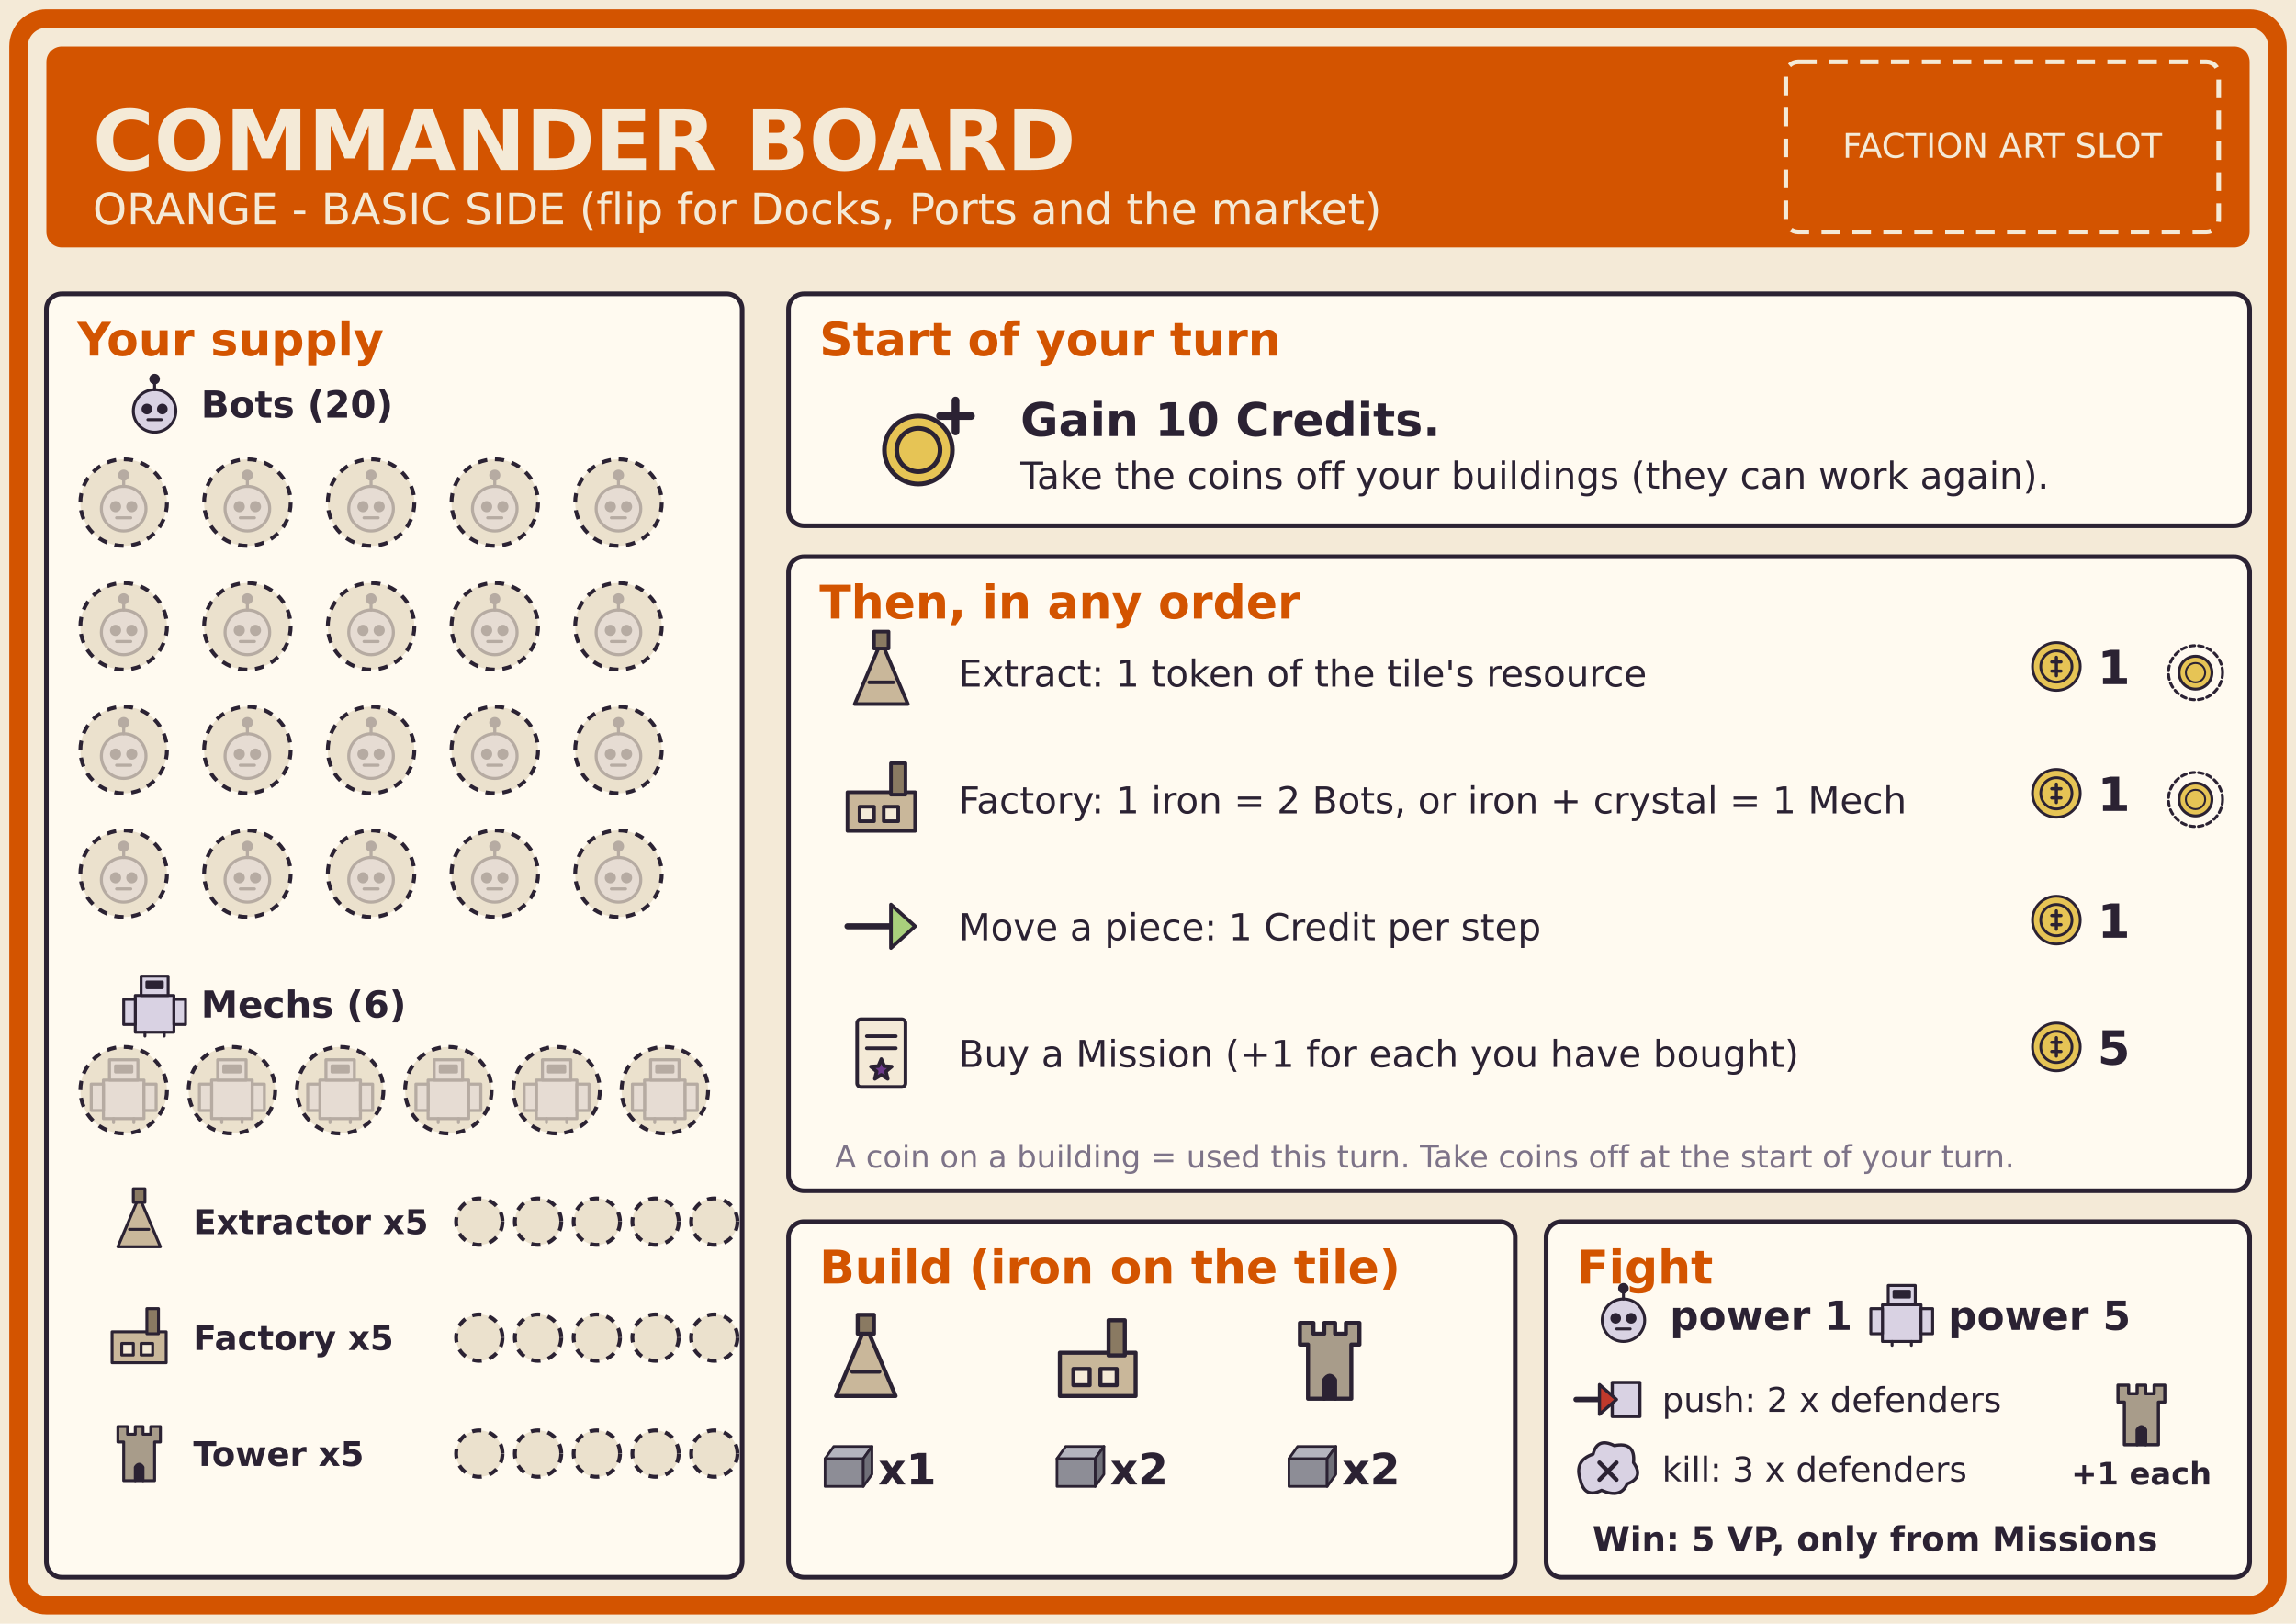
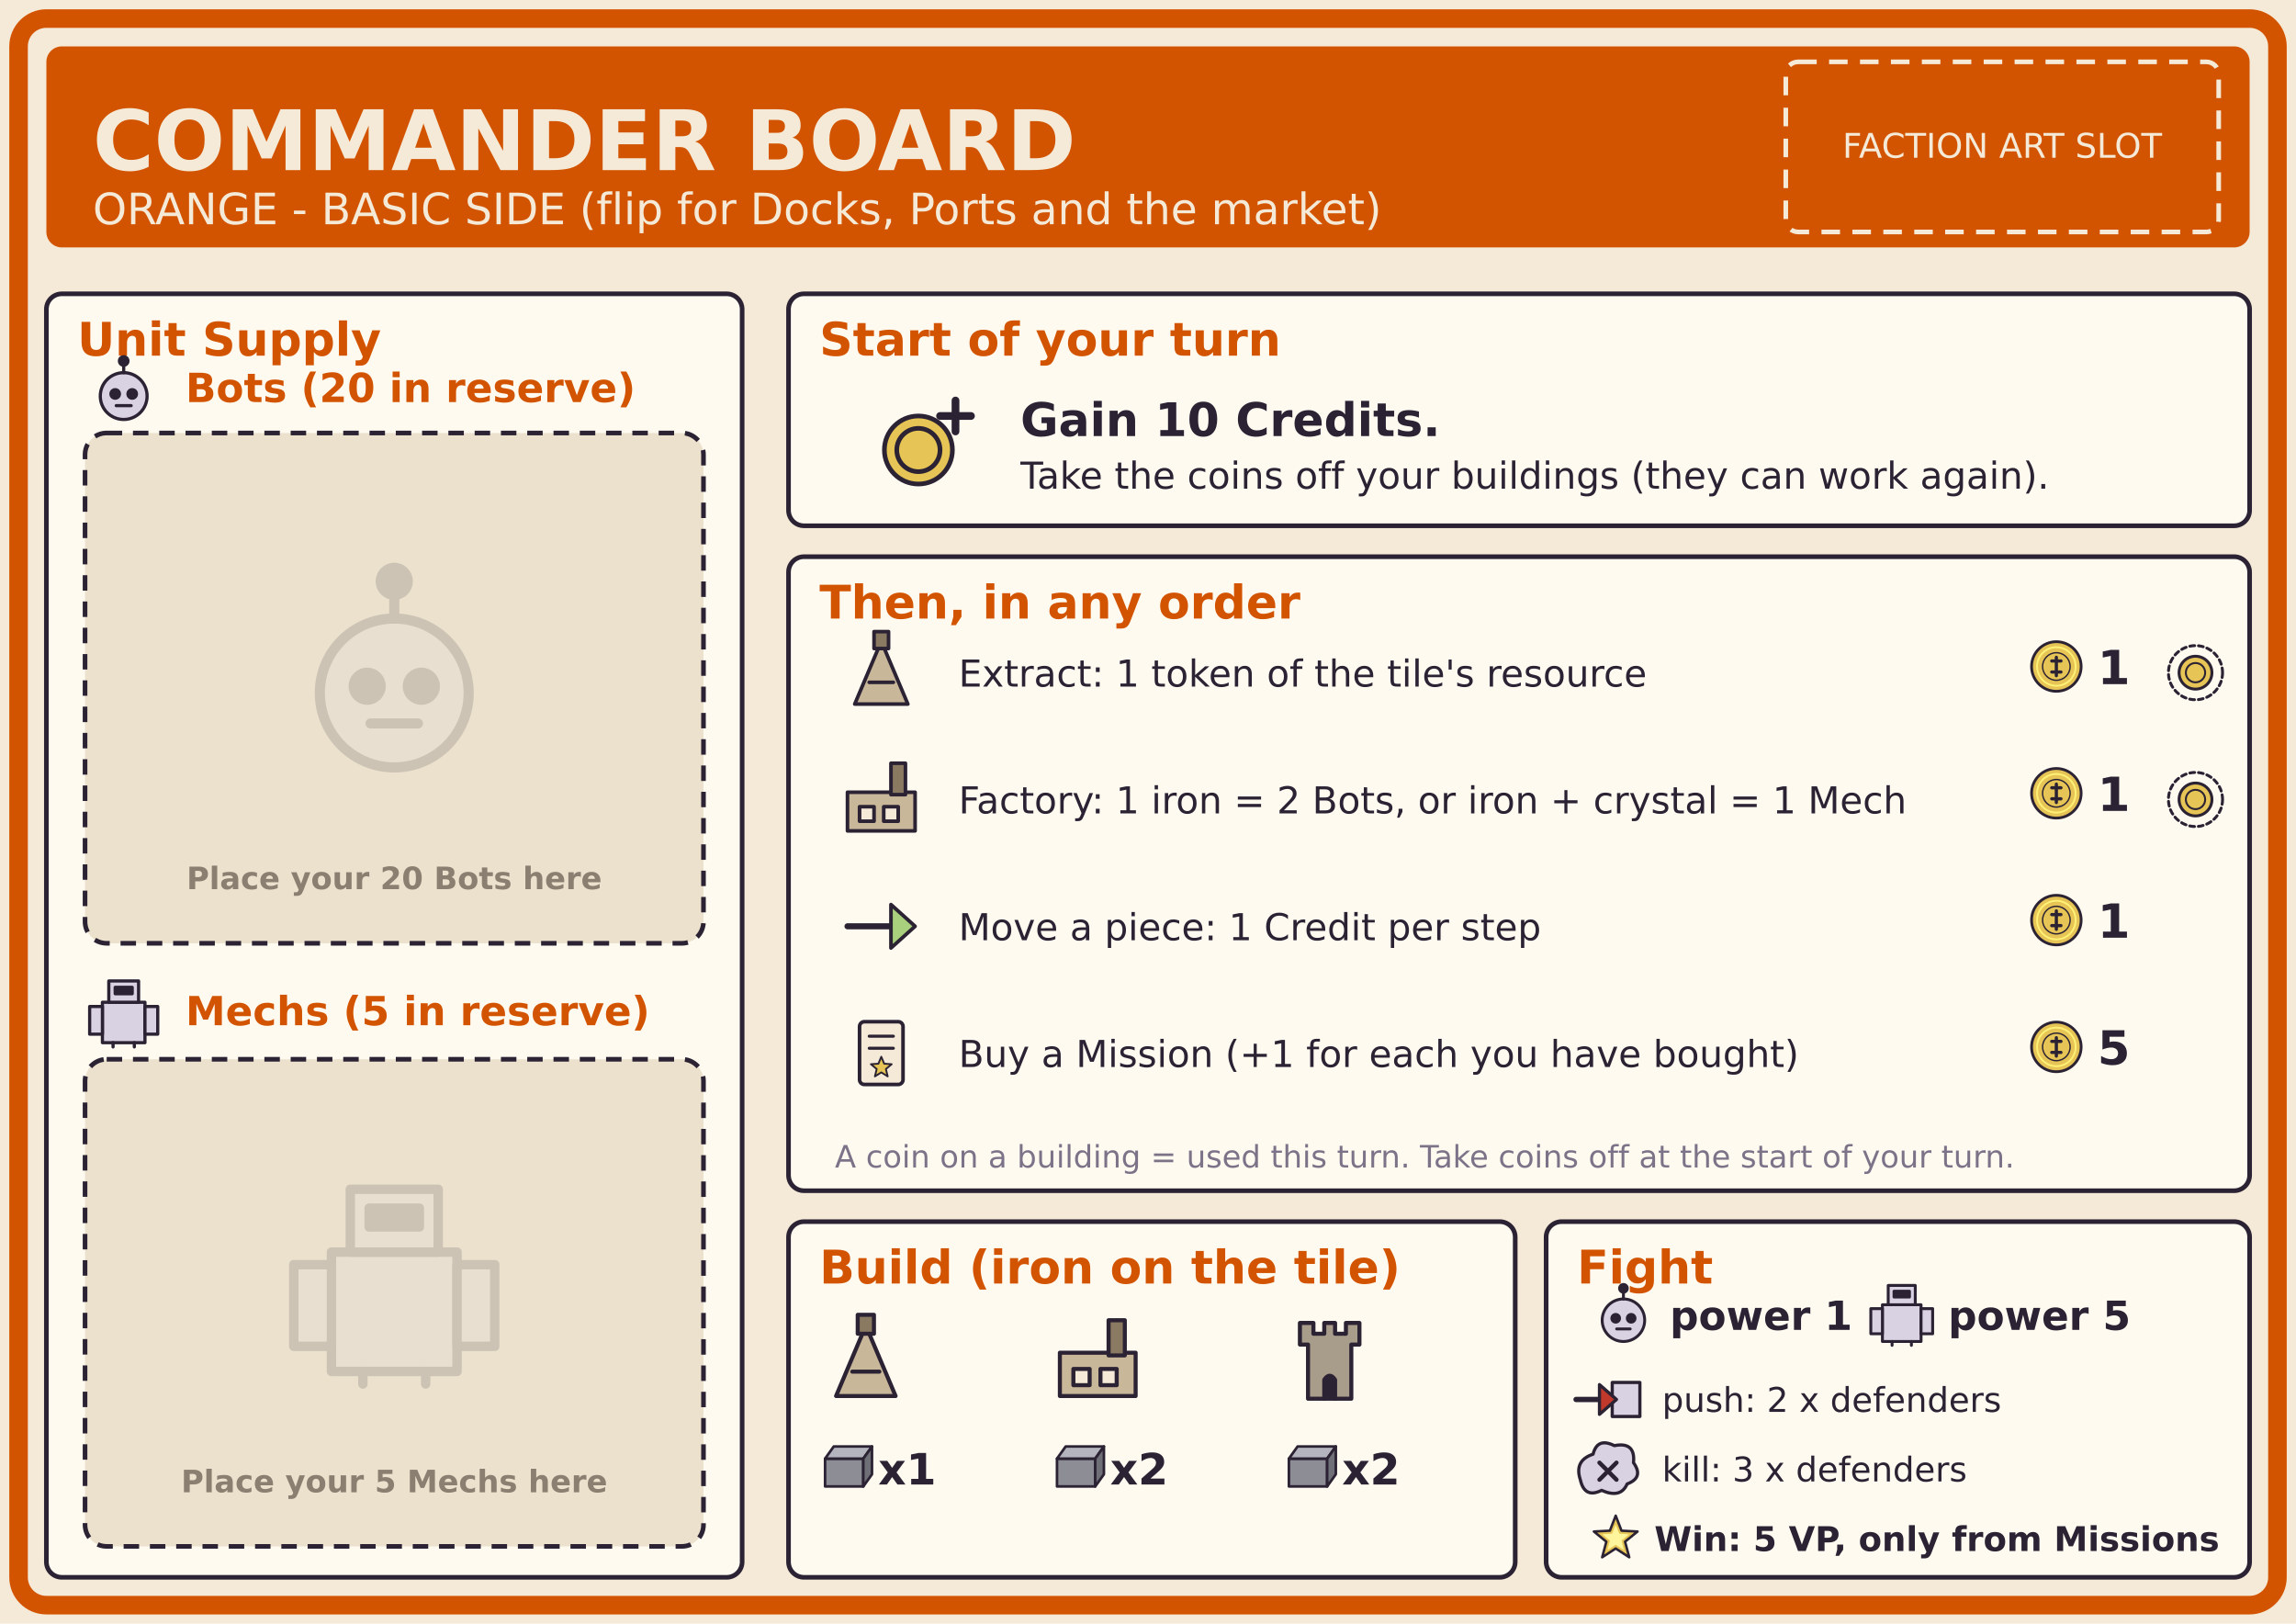
<svg xmlns="http://www.w3.org/2000/svg" viewBox="0 0 1485 1050" width="297mm" height="210mm" font-family="DejaVu Sans, Arial, sans-serif">
  <rect width="1485" height="1050" fill="#f4ead7" />
  <rect x="12" y="12" width="1461" height="1026" rx="18" fill="none" stroke="#d35400" stroke-width="12" />
  <rect x="30" y="30" width="1425" height="130" rx="10" fill="#d35400" />
  <text x="60" y="110" font-size="54" font-weight="bold" text-anchor="start" fill="#f4ead7">COMMANDER BOARD</text>
  <text x="60" y="145" font-size="28" font-weight="normal" text-anchor="start" fill="#f4ead7">ORANGE  -  BASIC SIDE  (flip for Docks, Ports and the market)</text>
  <g id="art-slot">
    <rect x="1155" y="40" width="280" height="110" rx="8" fill="none" stroke="#f4ead7" stroke-width="3" stroke-dasharray="12 8" />
    <text class="placeholder" x="1295" y="102" text-anchor="middle" font-size="22" fill="#f4ead7">FACTION ART SLOT</text>
  </g>
  <rect x="30" y="190" width="450" height="830" rx="10" fill="#fffaf0" stroke="#2b2233" stroke-width="3" />
-   <text x="50" y="230" font-size="30" font-weight="bold" text-anchor="start" fill="#d35400">Your supply</text>
-   <g transform="translate(100.0,262.0) scale(0.625)" stroke="#2b2233" stroke-width="3" stroke-linejoin="round" stroke-linecap="round" fill="none">
+   <text x="50" y="230" font-size="30" font-weight="bold" text-anchor="start" fill="#d35400">Unit Supply</text>
+   <g transform="translate(80.0,252.0) scale(0.688)" stroke="#2b2233" stroke-width="3" stroke-linejoin="round" stroke-linecap="round" fill="none">
    <circle cy="6" r="22" fill="#d9d2e3" />
    <path d="M0 -16 V-24" />
    <circle cy="-27" r="4" fill="#2b2233" />
    <circle cx="-8" cy="4" r="4" fill="#2b2233" />
    <circle cx="8" cy="4" r="4" fill="#2b2233" />
    <path d="M-7 15 H7" fill="none" />
  </g>
-   <text x="130" y="270" font-size="24" font-weight="bold" text-anchor="start" fill="#2b2233">Bots (20)</text>
-   <circle cx="80" cy="325" r="28" fill="#ebe1cd" stroke="#2b2233" stroke-width="2.5" stroke-dasharray="6 5" />
-   <g opacity="0.28" transform="translate(80.0,325.0) scale(0.656)" stroke="#2b2233" stroke-width="3" stroke-linejoin="round" stroke-linecap="round" fill="none">
+   <text x="120" y="260" font-size="26" font-weight="bold" text-anchor="start" fill="#d35400">Bots (20 in reserve)</text>
+   <rect x="55" y="280" width="400" height="330" rx="14" fill="#ebe1cd" stroke="#2b2233" stroke-width="3" stroke-dasharray="10 7" />
+   <g opacity="0.16" transform="translate(255.0,435.0) scale(2.188)" stroke="#2b2233" stroke-width="3" stroke-linejoin="round" stroke-linecap="round" fill="none">
    <circle cy="6" r="22" fill="#d9d2e3" />
    <path d="M0 -16 V-24" />
    <circle cy="-27" r="4" fill="#2b2233" />
    <circle cx="-8" cy="4" r="4" fill="#2b2233" />
    <circle cx="8" cy="4" r="4" fill="#2b2233" />
    <path d="M-7 15 H7" fill="none" />
  </g>
-   <circle cx="160" cy="325" r="28" fill="#ebe1cd" stroke="#2b2233" stroke-width="2.5" stroke-dasharray="6 5" />
-   <g opacity="0.28" transform="translate(160.0,325.0) scale(0.656)" stroke="#2b2233" stroke-width="3" stroke-linejoin="round" stroke-linecap="round" fill="none">
-     <circle cy="6" r="22" fill="#d9d2e3" />
-     <path d="M0 -16 V-24" />
-     <circle cy="-27" r="4" fill="#2b2233" />
-     <circle cx="-8" cy="4" r="4" fill="#2b2233" />
-     <circle cx="8" cy="4" r="4" fill="#2b2233" />
-     <path d="M-7 15 H7" fill="none" />
-   </g>
-   <circle cx="240" cy="325" r="28" fill="#ebe1cd" stroke="#2b2233" stroke-width="2.5" stroke-dasharray="6 5" />
-   <g opacity="0.28" transform="translate(240.0,325.0) scale(0.656)" stroke="#2b2233" stroke-width="3" stroke-linejoin="round" stroke-linecap="round" fill="none">
-     <circle cy="6" r="22" fill="#d9d2e3" />
-     <path d="M0 -16 V-24" />
-     <circle cy="-27" r="4" fill="#2b2233" />
-     <circle cx="-8" cy="4" r="4" fill="#2b2233" />
-     <circle cx="8" cy="4" r="4" fill="#2b2233" />
-     <path d="M-7 15 H7" fill="none" />
-   </g>
-   <circle cx="320" cy="325" r="28" fill="#ebe1cd" stroke="#2b2233" stroke-width="2.5" stroke-dasharray="6 5" />
-   <g opacity="0.28" transform="translate(320.0,325.0) scale(0.656)" stroke="#2b2233" stroke-width="3" stroke-linejoin="round" stroke-linecap="round" fill="none">
-     <circle cy="6" r="22" fill="#d9d2e3" />
-     <path d="M0 -16 V-24" />
-     <circle cy="-27" r="4" fill="#2b2233" />
-     <circle cx="-8" cy="4" r="4" fill="#2b2233" />
-     <circle cx="8" cy="4" r="4" fill="#2b2233" />
-     <path d="M-7 15 H7" fill="none" />
-   </g>
-   <circle cx="400" cy="325" r="28" fill="#ebe1cd" stroke="#2b2233" stroke-width="2.5" stroke-dasharray="6 5" />
-   <g opacity="0.28" transform="translate(400.0,325.0) scale(0.656)" stroke="#2b2233" stroke-width="3" stroke-linejoin="round" stroke-linecap="round" fill="none">
-     <circle cy="6" r="22" fill="#d9d2e3" />
-     <path d="M0 -16 V-24" />
-     <circle cy="-27" r="4" fill="#2b2233" />
-     <circle cx="-8" cy="4" r="4" fill="#2b2233" />
-     <circle cx="8" cy="4" r="4" fill="#2b2233" />
-     <path d="M-7 15 H7" fill="none" />
-   </g>
-   <circle cx="80" cy="405" r="28" fill="#ebe1cd" stroke="#2b2233" stroke-width="2.5" stroke-dasharray="6 5" />
-   <g opacity="0.28" transform="translate(80.0,405.0) scale(0.656)" stroke="#2b2233" stroke-width="3" stroke-linejoin="round" stroke-linecap="round" fill="none">
-     <circle cy="6" r="22" fill="#d9d2e3" />
-     <path d="M0 -16 V-24" />
-     <circle cy="-27" r="4" fill="#2b2233" />
-     <circle cx="-8" cy="4" r="4" fill="#2b2233" />
-     <circle cx="8" cy="4" r="4" fill="#2b2233" />
-     <path d="M-7 15 H7" fill="none" />
-   </g>
-   <circle cx="160" cy="405" r="28" fill="#ebe1cd" stroke="#2b2233" stroke-width="2.5" stroke-dasharray="6 5" />
-   <g opacity="0.28" transform="translate(160.0,405.0) scale(0.656)" stroke="#2b2233" stroke-width="3" stroke-linejoin="round" stroke-linecap="round" fill="none">
-     <circle cy="6" r="22" fill="#d9d2e3" />
-     <path d="M0 -16 V-24" />
-     <circle cy="-27" r="4" fill="#2b2233" />
-     <circle cx="-8" cy="4" r="4" fill="#2b2233" />
-     <circle cx="8" cy="4" r="4" fill="#2b2233" />
-     <path d="M-7 15 H7" fill="none" />
-   </g>
-   <circle cx="240" cy="405" r="28" fill="#ebe1cd" stroke="#2b2233" stroke-width="2.5" stroke-dasharray="6 5" />
-   <g opacity="0.28" transform="translate(240.0,405.0) scale(0.656)" stroke="#2b2233" stroke-width="3" stroke-linejoin="round" stroke-linecap="round" fill="none">
-     <circle cy="6" r="22" fill="#d9d2e3" />
-     <path d="M0 -16 V-24" />
-     <circle cy="-27" r="4" fill="#2b2233" />
-     <circle cx="-8" cy="4" r="4" fill="#2b2233" />
-     <circle cx="8" cy="4" r="4" fill="#2b2233" />
-     <path d="M-7 15 H7" fill="none" />
-   </g>
-   <circle cx="320" cy="405" r="28" fill="#ebe1cd" stroke="#2b2233" stroke-width="2.5" stroke-dasharray="6 5" />
-   <g opacity="0.28" transform="translate(320.0,405.0) scale(0.656)" stroke="#2b2233" stroke-width="3" stroke-linejoin="round" stroke-linecap="round" fill="none">
-     <circle cy="6" r="22" fill="#d9d2e3" />
-     <path d="M0 -16 V-24" />
-     <circle cy="-27" r="4" fill="#2b2233" />
-     <circle cx="-8" cy="4" r="4" fill="#2b2233" />
-     <circle cx="8" cy="4" r="4" fill="#2b2233" />
-     <path d="M-7 15 H7" fill="none" />
-   </g>
-   <circle cx="400" cy="405" r="28" fill="#ebe1cd" stroke="#2b2233" stroke-width="2.5" stroke-dasharray="6 5" />
-   <g opacity="0.28" transform="translate(400.0,405.0) scale(0.656)" stroke="#2b2233" stroke-width="3" stroke-linejoin="round" stroke-linecap="round" fill="none">
-     <circle cy="6" r="22" fill="#d9d2e3" />
-     <path d="M0 -16 V-24" />
-     <circle cy="-27" r="4" fill="#2b2233" />
-     <circle cx="-8" cy="4" r="4" fill="#2b2233" />
-     <circle cx="8" cy="4" r="4" fill="#2b2233" />
-     <path d="M-7 15 H7" fill="none" />
-   </g>
-   <circle cx="80" cy="485" r="28" fill="#ebe1cd" stroke="#2b2233" stroke-width="2.5" stroke-dasharray="6 5" />
-   <g opacity="0.28" transform="translate(80.0,485.0) scale(0.656)" stroke="#2b2233" stroke-width="3" stroke-linejoin="round" stroke-linecap="round" fill="none">
-     <circle cy="6" r="22" fill="#d9d2e3" />
-     <path d="M0 -16 V-24" />
-     <circle cy="-27" r="4" fill="#2b2233" />
-     <circle cx="-8" cy="4" r="4" fill="#2b2233" />
-     <circle cx="8" cy="4" r="4" fill="#2b2233" />
-     <path d="M-7 15 H7" fill="none" />
-   </g>
-   <circle cx="160" cy="485" r="28" fill="#ebe1cd" stroke="#2b2233" stroke-width="2.5" stroke-dasharray="6 5" />
-   <g opacity="0.28" transform="translate(160.0,485.0) scale(0.656)" stroke="#2b2233" stroke-width="3" stroke-linejoin="round" stroke-linecap="round" fill="none">
-     <circle cy="6" r="22" fill="#d9d2e3" />
-     <path d="M0 -16 V-24" />
-     <circle cy="-27" r="4" fill="#2b2233" />
-     <circle cx="-8" cy="4" r="4" fill="#2b2233" />
-     <circle cx="8" cy="4" r="4" fill="#2b2233" />
-     <path d="M-7 15 H7" fill="none" />
-   </g>
-   <circle cx="240" cy="485" r="28" fill="#ebe1cd" stroke="#2b2233" stroke-width="2.5" stroke-dasharray="6 5" />
-   <g opacity="0.28" transform="translate(240.0,485.0) scale(0.656)" stroke="#2b2233" stroke-width="3" stroke-linejoin="round" stroke-linecap="round" fill="none">
-     <circle cy="6" r="22" fill="#d9d2e3" />
-     <path d="M0 -16 V-24" />
-     <circle cy="-27" r="4" fill="#2b2233" />
-     <circle cx="-8" cy="4" r="4" fill="#2b2233" />
-     <circle cx="8" cy="4" r="4" fill="#2b2233" />
-     <path d="M-7 15 H7" fill="none" />
-   </g>
-   <circle cx="320" cy="485" r="28" fill="#ebe1cd" stroke="#2b2233" stroke-width="2.5" stroke-dasharray="6 5" />
-   <g opacity="0.28" transform="translate(320.0,485.0) scale(0.656)" stroke="#2b2233" stroke-width="3" stroke-linejoin="round" stroke-linecap="round" fill="none">
-     <circle cy="6" r="22" fill="#d9d2e3" />
-     <path d="M0 -16 V-24" />
-     <circle cy="-27" r="4" fill="#2b2233" />
-     <circle cx="-8" cy="4" r="4" fill="#2b2233" />
-     <circle cx="8" cy="4" r="4" fill="#2b2233" />
-     <path d="M-7 15 H7" fill="none" />
-   </g>
-   <circle cx="400" cy="485" r="28" fill="#ebe1cd" stroke="#2b2233" stroke-width="2.5" stroke-dasharray="6 5" />
-   <g opacity="0.28" transform="translate(400.0,485.0) scale(0.656)" stroke="#2b2233" stroke-width="3" stroke-linejoin="round" stroke-linecap="round" fill="none">
-     <circle cy="6" r="22" fill="#d9d2e3" />
-     <path d="M0 -16 V-24" />
-     <circle cy="-27" r="4" fill="#2b2233" />
-     <circle cx="-8" cy="4" r="4" fill="#2b2233" />
-     <circle cx="8" cy="4" r="4" fill="#2b2233" />
-     <path d="M-7 15 H7" fill="none" />
-   </g>
-   <circle cx="80" cy="565" r="28" fill="#ebe1cd" stroke="#2b2233" stroke-width="2.5" stroke-dasharray="6 5" />
-   <g opacity="0.28" transform="translate(80.0,565.0) scale(0.656)" stroke="#2b2233" stroke-width="3" stroke-linejoin="round" stroke-linecap="round" fill="none">
-     <circle cy="6" r="22" fill="#d9d2e3" />
-     <path d="M0 -16 V-24" />
-     <circle cy="-27" r="4" fill="#2b2233" />
-     <circle cx="-8" cy="4" r="4" fill="#2b2233" />
-     <circle cx="8" cy="4" r="4" fill="#2b2233" />
-     <path d="M-7 15 H7" fill="none" />
-   </g>
-   <circle cx="160" cy="565" r="28" fill="#ebe1cd" stroke="#2b2233" stroke-width="2.5" stroke-dasharray="6 5" />
-   <g opacity="0.28" transform="translate(160.0,565.0) scale(0.656)" stroke="#2b2233" stroke-width="3" stroke-linejoin="round" stroke-linecap="round" fill="none">
-     <circle cy="6" r="22" fill="#d9d2e3" />
-     <path d="M0 -16 V-24" />
-     <circle cy="-27" r="4" fill="#2b2233" />
-     <circle cx="-8" cy="4" r="4" fill="#2b2233" />
-     <circle cx="8" cy="4" r="4" fill="#2b2233" />
-     <path d="M-7 15 H7" fill="none" />
-   </g>
-   <circle cx="240" cy="565" r="28" fill="#ebe1cd" stroke="#2b2233" stroke-width="2.5" stroke-dasharray="6 5" />
-   <g opacity="0.28" transform="translate(240.0,565.0) scale(0.656)" stroke="#2b2233" stroke-width="3" stroke-linejoin="round" stroke-linecap="round" fill="none">
-     <circle cy="6" r="22" fill="#d9d2e3" />
-     <path d="M0 -16 V-24" />
-     <circle cy="-27" r="4" fill="#2b2233" />
-     <circle cx="-8" cy="4" r="4" fill="#2b2233" />
-     <circle cx="8" cy="4" r="4" fill="#2b2233" />
-     <path d="M-7 15 H7" fill="none" />
-   </g>
-   <circle cx="320" cy="565" r="28" fill="#ebe1cd" stroke="#2b2233" stroke-width="2.5" stroke-dasharray="6 5" />
-   <g opacity="0.28" transform="translate(320.0,565.0) scale(0.656)" stroke="#2b2233" stroke-width="3" stroke-linejoin="round" stroke-linecap="round" fill="none">
-     <circle cy="6" r="22" fill="#d9d2e3" />
-     <path d="M0 -16 V-24" />
-     <circle cy="-27" r="4" fill="#2b2233" />
-     <circle cx="-8" cy="4" r="4" fill="#2b2233" />
-     <circle cx="8" cy="4" r="4" fill="#2b2233" />
-     <path d="M-7 15 H7" fill="none" />
-   </g>
-   <circle cx="400" cy="565" r="28" fill="#ebe1cd" stroke="#2b2233" stroke-width="2.5" stroke-dasharray="6 5" />
-   <g opacity="0.28" transform="translate(400.0,565.0) scale(0.656)" stroke="#2b2233" stroke-width="3" stroke-linejoin="round" stroke-linecap="round" fill="none">
-     <circle cy="6" r="22" fill="#d9d2e3" />
-     <path d="M0 -16 V-24" />
-     <circle cy="-27" r="4" fill="#2b2233" />
-     <circle cx="-8" cy="4" r="4" fill="#2b2233" />
-     <circle cx="8" cy="4" r="4" fill="#2b2233" />
-     <path d="M-7 15 H7" fill="none" />
-   </g>
-   <g transform="translate(100.0,650.0) scale(0.625)" stroke="#2b2233" stroke-width="3" stroke-linejoin="round" stroke-linecap="round" fill="none">
+   <text x="255" y="575" font-size="20" font-weight="bold" text-anchor="middle" fill="#8a7f70">Place your 20 Bots here</text>
+   <g transform="translate(80.0,655.0) scale(0.688)" stroke="#2b2233" stroke-width="3" stroke-linejoin="round" stroke-linecap="round" fill="none">
    <rect x="-20" y="-10" width="40" height="38" fill="#d9d2e3" />
    <rect x="-14" y="-30" width="28" height="20" fill="#d9d2e3" />
    <rect x="-8" y="-24" width="16" height="6" fill="#2b2233" />
    <rect x="-32" y="-6" width="12" height="26" fill="#d9d2e3" />
    <rect x="20" y="-6" width="12" height="26" fill="#d9d2e3" />
    <path d="M-10 28 V32 M10 28 V32" />
  </g>
-   <text x="130" y="658" font-size="24" font-weight="bold" text-anchor="start" fill="#2b2233">Mechs (6)</text>
-   <circle cx="80" cy="705" r="28" fill="#ebe1cd" stroke="#2b2233" stroke-width="2.5" stroke-dasharray="6 5" />
-   <g opacity="0.28" transform="translate(80.0,705.0) scale(0.656)" stroke="#2b2233" stroke-width="3" stroke-linejoin="round" stroke-linecap="round" fill="none">
+   <text x="120" y="663" font-size="26" font-weight="bold" text-anchor="start" fill="#d35400">Mechs (5 in reserve)</text>
+   <rect x="55" y="685" width="400" height="315" rx="14" fill="#ebe1cd" stroke="#2b2233" stroke-width="3" stroke-dasharray="10 7" />
+   <g opacity="0.16" transform="translate(255.0,830.0) scale(2.031)" stroke="#2b2233" stroke-width="3" stroke-linejoin="round" stroke-linecap="round" fill="none">
    <rect x="-20" y="-10" width="40" height="38" fill="#d9d2e3" />
    <rect x="-14" y="-30" width="28" height="20" fill="#d9d2e3" />
    <rect x="-8" y="-24" width="16" height="6" fill="#2b2233" />
    <rect x="-32" y="-6" width="12" height="26" fill="#d9d2e3" />
    <rect x="20" y="-6" width="12" height="26" fill="#d9d2e3" />
    <path d="M-10 28 V32 M10 28 V32" />
  </g>
-   <circle cx="150" cy="705" r="28" fill="#ebe1cd" stroke="#2b2233" stroke-width="2.5" stroke-dasharray="6 5" />
-   <g opacity="0.28" transform="translate(150.0,705.0) scale(0.656)" stroke="#2b2233" stroke-width="3" stroke-linejoin="round" stroke-linecap="round" fill="none">
-     <rect x="-20" y="-10" width="40" height="38" fill="#d9d2e3" />
-     <rect x="-14" y="-30" width="28" height="20" fill="#d9d2e3" />
-     <rect x="-8" y="-24" width="16" height="6" fill="#2b2233" />
-     <rect x="-32" y="-6" width="12" height="26" fill="#d9d2e3" />
-     <rect x="20" y="-6" width="12" height="26" fill="#d9d2e3" />
-     <path d="M-10 28 V32 M10 28 V32" />
-   </g>
-   <circle cx="220" cy="705" r="28" fill="#ebe1cd" stroke="#2b2233" stroke-width="2.5" stroke-dasharray="6 5" />
-   <g opacity="0.28" transform="translate(220.0,705.0) scale(0.656)" stroke="#2b2233" stroke-width="3" stroke-linejoin="round" stroke-linecap="round" fill="none">
-     <rect x="-20" y="-10" width="40" height="38" fill="#d9d2e3" />
-     <rect x="-14" y="-30" width="28" height="20" fill="#d9d2e3" />
-     <rect x="-8" y="-24" width="16" height="6" fill="#2b2233" />
-     <rect x="-32" y="-6" width="12" height="26" fill="#d9d2e3" />
-     <rect x="20" y="-6" width="12" height="26" fill="#d9d2e3" />
-     <path d="M-10 28 V32 M10 28 V32" />
-   </g>
-   <circle cx="290" cy="705" r="28" fill="#ebe1cd" stroke="#2b2233" stroke-width="2.5" stroke-dasharray="6 5" />
-   <g opacity="0.28" transform="translate(290.0,705.0) scale(0.656)" stroke="#2b2233" stroke-width="3" stroke-linejoin="round" stroke-linecap="round" fill="none">
-     <rect x="-20" y="-10" width="40" height="38" fill="#d9d2e3" />
-     <rect x="-14" y="-30" width="28" height="20" fill="#d9d2e3" />
-     <rect x="-8" y="-24" width="16" height="6" fill="#2b2233" />
-     <rect x="-32" y="-6" width="12" height="26" fill="#d9d2e3" />
-     <rect x="20" y="-6" width="12" height="26" fill="#d9d2e3" />
-     <path d="M-10 28 V32 M10 28 V32" />
-   </g>
-   <circle cx="360" cy="705" r="28" fill="#ebe1cd" stroke="#2b2233" stroke-width="2.5" stroke-dasharray="6 5" />
-   <g opacity="0.28" transform="translate(360.0,705.0) scale(0.656)" stroke="#2b2233" stroke-width="3" stroke-linejoin="round" stroke-linecap="round" fill="none">
-     <rect x="-20" y="-10" width="40" height="38" fill="#d9d2e3" />
-     <rect x="-14" y="-30" width="28" height="20" fill="#d9d2e3" />
-     <rect x="-8" y="-24" width="16" height="6" fill="#2b2233" />
-     <rect x="-32" y="-6" width="12" height="26" fill="#d9d2e3" />
-     <rect x="20" y="-6" width="12" height="26" fill="#d9d2e3" />
-     <path d="M-10 28 V32 M10 28 V32" />
-   </g>
-   <circle cx="430" cy="705" r="28" fill="#ebe1cd" stroke="#2b2233" stroke-width="2.5" stroke-dasharray="6 5" />
-   <g opacity="0.28" transform="translate(430.0,705.0) scale(0.656)" stroke="#2b2233" stroke-width="3" stroke-linejoin="round" stroke-linecap="round" fill="none">
-     <rect x="-20" y="-10" width="40" height="38" fill="#d9d2e3" />
-     <rect x="-14" y="-30" width="28" height="20" fill="#d9d2e3" />
-     <rect x="-8" y="-24" width="16" height="6" fill="#2b2233" />
-     <rect x="-32" y="-6" width="12" height="26" fill="#d9d2e3" />
-     <rect x="20" y="-6" width="12" height="26" fill="#d9d2e3" />
-     <path d="M-10 28 V32 M10 28 V32" />
-   </g>
-   <g transform="translate(90.0,790.0) scale(0.625)" stroke="#2b2233" stroke-width="3" stroke-linejoin="round" stroke-linecap="round" fill="none">
-     <path d="M-22 26 L0 -26 L22 26 Z" fill="#c9b79a" />
-     <rect x="-6" y="-34" width="12" height="14" fill="#8a7a62" />
-     <path d="M-10 8 H10" fill="none" />
-   </g>
-   <text x="125" y="798" font-size="22" font-weight="bold" text-anchor="start" fill="#2b2233">Extractor x5</text>
-   <circle cx="310" cy="790" r="15" fill="#ebe1cd" stroke="#2b2233" stroke-width="2.5" stroke-dasharray="6 5" />
-   <circle cx="348" cy="790" r="15" fill="#ebe1cd" stroke="#2b2233" stroke-width="2.5" stroke-dasharray="6 5" />
-   <circle cx="386" cy="790" r="15" fill="#ebe1cd" stroke="#2b2233" stroke-width="2.5" stroke-dasharray="6 5" />
-   <circle cx="424" cy="790" r="15" fill="#ebe1cd" stroke="#2b2233" stroke-width="2.5" stroke-dasharray="6 5" />
-   <circle cx="462" cy="790" r="15" fill="#ebe1cd" stroke="#2b2233" stroke-width="2.5" stroke-dasharray="6 5" />
-   <g transform="translate(90.0,865.0) scale(0.625)" stroke="#2b2233" stroke-width="3" stroke-linejoin="round" stroke-linecap="round" fill="none">
-     <rect x="-28" y="-6" width="56" height="32" fill="#c9b79a" />
-     <rect x="8" y="-30" width="12" height="26" fill="#8a7a62" />
-     <rect x="-18" y="6" width="12" height="12" fill="#f4ead7" />
-     <rect x="2" y="6" width="12" height="12" fill="#f4ead7" />
-   </g>
-   <text x="125" y="873" font-size="22" font-weight="bold" text-anchor="start" fill="#2b2233">Factory x5</text>
-   <circle cx="310" cy="865" r="15" fill="#ebe1cd" stroke="#2b2233" stroke-width="2.5" stroke-dasharray="6 5" />
-   <circle cx="348" cy="865" r="15" fill="#ebe1cd" stroke="#2b2233" stroke-width="2.5" stroke-dasharray="6 5" />
-   <circle cx="386" cy="865" r="15" fill="#ebe1cd" stroke="#2b2233" stroke-width="2.5" stroke-dasharray="6 5" />
-   <circle cx="424" cy="865" r="15" fill="#ebe1cd" stroke="#2b2233" stroke-width="2.5" stroke-dasharray="6 5" />
-   <circle cx="462" cy="865" r="15" fill="#ebe1cd" stroke="#2b2233" stroke-width="2.5" stroke-dasharray="6 5" />
-   <g transform="translate(90.0,940.0) scale(0.625)" stroke="#2b2233" stroke-width="3" stroke-linejoin="round" stroke-linecap="round" fill="none">
-     <path d="M-16 28 L-16 -12 L-22 -12 L-22 -28 L-12 -28 L-12 -20 L-4 -20 L-4 -28 L4 -28 L4 -20 L12 -20 L12 -28 L22 -28 L22 -12 L16 -12 L16 28 Z" fill="#a89c8a" />
-     <path d="M-4 28 V14 Q0 8 4 14 V28" fill="#2b2233" />
-   </g>
-   <text x="125" y="948" font-size="22" font-weight="bold" text-anchor="start" fill="#2b2233">Tower x5</text>
-   <circle cx="310" cy="940" r="15" fill="#ebe1cd" stroke="#2b2233" stroke-width="2.5" stroke-dasharray="6 5" />
-   <circle cx="348" cy="940" r="15" fill="#ebe1cd" stroke="#2b2233" stroke-width="2.5" stroke-dasharray="6 5" />
-   <circle cx="386" cy="940" r="15" fill="#ebe1cd" stroke="#2b2233" stroke-width="2.5" stroke-dasharray="6 5" />
-   <circle cx="424" cy="940" r="15" fill="#ebe1cd" stroke="#2b2233" stroke-width="2.5" stroke-dasharray="6 5" />
-   <circle cx="462" cy="940" r="15" fill="#ebe1cd" stroke="#2b2233" stroke-width="2.5" stroke-dasharray="6 5" />
+   <text x="255" y="965" font-size="20" font-weight="bold" text-anchor="middle" fill="#8a7f70">Place your 5 Mechs here</text>
  <rect x="510" y="190" width="945" height="150" rx="10" fill="#fffaf0" stroke="#2b2233" stroke-width="3" />
  <text x="530" y="230" font-size="30" font-weight="bold" text-anchor="start" fill="#d35400">Start of your turn</text>
  <g transform="translate(600.0,285.0) scale(1.000)" stroke="#2b2233" stroke-width="3" stroke-linejoin="round" stroke-linecap="round" fill="none">
    <circle cx="-6" cy="6" r="22" fill="#e6c455" />
    <circle cx="-6" cy="6" r="14" fill="none" />
    <path d="M18 -26 V-6 M8 -16 H28" stroke-width="5" fill="none" />
  </g>
  <text x="660" y="282" font-size="30" font-weight="bold" text-anchor="start" fill="#2b2233">Gain 10 Credits.</text>
  <text x="660" y="316" font-size="24" font-weight="normal" text-anchor="start" fill="#2b2233">Take the coins off your buildings (they can work again).</text>
  <rect x="510" y="360" width="945" height="410" rx="10" fill="#fffaf0" stroke="#2b2233" stroke-width="3" />
  <text x="530" y="400" font-size="30" font-weight="bold" text-anchor="start" fill="#d35400">Then, in any order</text>
  <g transform="translate(570.0,435.0) scale(0.781)" stroke="#2b2233" stroke-width="3" stroke-linejoin="round" stroke-linecap="round" fill="none">
    <path d="M-22 26 L0 -26 L22 26 Z" fill="#c9b79a" />
    <rect x="-6" y="-34" width="12" height="14" fill="#8a7a62" />
    <path d="M-10 8 H10" fill="none" />
  </g>
  <text x="620" y="444" font-size="24" font-weight="normal" text-anchor="start" fill="#2b2233">Extract: 1 token of the tile's resource</text>
  <g transform="translate(1330.0,431.0) scale(0.594)" stroke="#2b2233" stroke-width="3" stroke-linejoin="round" stroke-linecap="round" fill="none">
-     <circle r="26" fill="#e6c455" />
-     <circle r="17" fill="none" />
-     <path d="M0 -10 V10 M-5 -5 H5 M-5 5 H5" stroke-width="3.5" />
+     <circle r="27" fill="#e6c455" stroke="#2b2233" stroke-width="3" />
+     <circle r="21" fill="none" stroke="#fff176" stroke-width="2" />
+     <circle r="15" fill="none" stroke="#2b2233" stroke-width="1.5" />
+     <path d="M-5 -6 L5 -6 M-5 6 L5 6 M0 -10 V10" stroke="#2b2233" stroke-width="3.5" />
  </g>
  <text x="1356.6" y="442.4" font-size="30.4" font-weight="bold" text-anchor="start" fill="#2b2233">1</text>
  <g transform="translate(1420.0,435.0) scale(0.625)" stroke="#2b2233" stroke-width="3" stroke-linejoin="round" stroke-linecap="round" fill="none">
    <circle r="28" fill="none" stroke-dasharray="5 4" />
    <circle r="17" fill="#e6c455" />
    <circle r="10" fill="none" stroke-width="2" />
  </g>
  <g transform="translate(570.0,517.0) scale(0.781)" stroke="#2b2233" stroke-width="3" stroke-linejoin="round" stroke-linecap="round" fill="none">
    <rect x="-28" y="-6" width="56" height="32" fill="#c9b79a" />
    <rect x="8" y="-30" width="12" height="26" fill="#8a7a62" />
    <rect x="-18" y="6" width="12" height="12" fill="#f4ead7" />
    <rect x="2" y="6" width="12" height="12" fill="#f4ead7" />
  </g>
  <text x="620" y="526" font-size="24" font-weight="normal" text-anchor="start" fill="#2b2233">Factory: 1 iron = 2 Bots,  or iron + crystal = 1 Mech</text>
  <g transform="translate(1330.0,513.0) scale(0.594)" stroke="#2b2233" stroke-width="3" stroke-linejoin="round" stroke-linecap="round" fill="none">
-     <circle r="26" fill="#e6c455" />
-     <circle r="17" fill="none" />
-     <path d="M0 -10 V10 M-5 -5 H5 M-5 5 H5" stroke-width="3.5" />
+     <circle r="27" fill="#e6c455" stroke="#2b2233" stroke-width="3" />
+     <circle r="21" fill="none" stroke="#fff176" stroke-width="2" />
+     <circle r="15" fill="none" stroke="#2b2233" stroke-width="1.5" />
+     <path d="M-5 -6 L5 -6 M-5 6 L5 6 M0 -10 V10" stroke="#2b2233" stroke-width="3.5" />
  </g>
  <text x="1356.6" y="524.4" font-size="30.4" font-weight="bold" text-anchor="start" fill="#2b2233">1</text>
  <g transform="translate(1420.0,517.0) scale(0.625)" stroke="#2b2233" stroke-width="3" stroke-linejoin="round" stroke-linecap="round" fill="none">
    <circle r="28" fill="none" stroke-dasharray="5 4" />
    <circle r="17" fill="#e6c455" />
    <circle r="10" fill="none" stroke-width="2" />
  </g>
  <g transform="translate(570.0,599.0) scale(0.781)" stroke="#2b2233" stroke-width="3" stroke-linejoin="round" stroke-linecap="round" fill="none">
    <path d="M-28 0 H12" fill="none" stroke-width="5" />
    <path d="M8 -18 L28 0 L8 18 Z" fill="#a9d07c" />
  </g>
  <text x="620" y="608" font-size="24" font-weight="normal" text-anchor="start" fill="#2b2233">Move a piece: 1 Credit per step</text>
  <g transform="translate(1330.0,595.0) scale(0.594)" stroke="#2b2233" stroke-width="3" stroke-linejoin="round" stroke-linecap="round" fill="none">
-     <circle r="26" fill="#e6c455" />
-     <circle r="17" fill="none" />
-     <path d="M0 -10 V10 M-5 -5 H5 M-5 5 H5" stroke-width="3.5" />
+     <circle r="27" fill="#e6c455" stroke="#2b2233" stroke-width="3" />
+     <circle r="21" fill="none" stroke="#fff176" stroke-width="2" />
+     <circle r="15" fill="none" stroke="#2b2233" stroke-width="1.5" />
+     <path d="M-5 -6 L5 -6 M-5 6 L5 6 M0 -10 V10" stroke="#2b2233" stroke-width="3.5" />
  </g>
  <text x="1356.6" y="606.4" font-size="30.4" font-weight="bold" text-anchor="start" fill="#2b2233">1</text>
  <g transform="translate(570.0,681.0) scale(0.781)" stroke="#2b2233" stroke-width="3" stroke-linejoin="round" stroke-linecap="round" fill="none">
-     <rect x="-20" y="-28" width="40" height="56" rx="3" fill="#f4ead7" />
-     <path d="M-12 -14 H12 M-12 -4 H12" fill="none" />
-     <polygon points="0.0,-9.0 2.4,-3.2 8.6,-2.8 3.8,1.2 5.3,7.3 0.0,4.0 -5.3,7.3 -3.8,1.2 -8.6,-2.8 -2.4,-3.2" fill="#6d3a8c" transform="translate(0 14)" />
+     <rect x="-18" y="-26" width="36" height="52" rx="4" fill="#f4ead7" stroke="#2b2233" stroke-width="3" />
+     <path d="M-10 -14 H10 M-10 -4 H10" stroke="#2b2233" stroke-width="2.5" fill="none" />
+     <polygon points="0.0,-9.0 2.4,-3.2 8.6,-2.8 3.8,1.2 5.3,7.3 0.0,4.0 -5.3,7.3 -3.8,1.2 -8.6,-2.8 -2.4,-3.2" fill="#e6c455" stroke="#2b2233" stroke-width="1.5" transform="translate(0 12)" />
  </g>
  <text x="620" y="690" font-size="24" font-weight="normal" text-anchor="start" fill="#2b2233">Buy a Mission (+1 for each you have bought)</text>
  <g transform="translate(1330.0,677.0) scale(0.594)" stroke="#2b2233" stroke-width="3" stroke-linejoin="round" stroke-linecap="round" fill="none">
-     <circle r="26" fill="#e6c455" />
-     <circle r="17" fill="none" />
-     <path d="M0 -10 V10 M-5 -5 H5 M-5 5 H5" stroke-width="3.5" />
+     <circle r="27" fill="#e6c455" stroke="#2b2233" stroke-width="3" />
+     <circle r="21" fill="none" stroke="#fff176" stroke-width="2" />
+     <circle r="15" fill="none" stroke="#2b2233" stroke-width="1.5" />
+     <path d="M-5 -6 L5 -6 M-5 6 L5 6 M0 -10 V10" stroke="#2b2233" stroke-width="3.5" />
  </g>
  <text x="1356.6" y="688.4" font-size="30.4" font-weight="bold" text-anchor="start" fill="#2b2233">5</text>
  <text x="540" y="755" font-size="20" font-weight="normal" text-anchor="start" fill="#7d7388">A coin on a building = used this turn. Take coins off at the start of your turn.</text>
  <rect x="510" y="790" width="470" height="230" rx="10" fill="#fffaf0" stroke="#2b2233" stroke-width="3" />
  <text x="530" y="830" font-size="30" font-weight="bold" text-anchor="start" fill="#d35400">Build (iron on the tile)</text>
  <g transform="translate(560.0,880.0) scale(0.875)" stroke="#2b2233" stroke-width="3" stroke-linejoin="round" stroke-linecap="round" fill="none">
    <path d="M-22 26 L0 -26 L22 26 Z" fill="#c9b79a" />
    <rect x="-6" y="-34" width="12" height="14" fill="#8a7a62" />
    <path d="M-10 8 H10" fill="none" />
  </g>
  <g transform="translate(546.0,950.0) scale(0.562)" stroke="#2b2233" stroke-width="3" stroke-linejoin="round" stroke-linecap="round" fill="none">
    <rect x="-22" y="-12" width="44" height="32" fill="#8d8d96" />
    <path d="M-22 -12 L-12 -26 L32 -26 L22 -12 Z" fill="#b4b4be" />
    <path d="M22 -12 L32 -26 L32 6 L22 20 Z" fill="#6f6f78" />
  </g>
  <text x="568" y="960" font-size="28" font-weight="bold" text-anchor="start" fill="#2b2233">x1</text>
  <g transform="translate(710.0,880.0) scale(0.875)" stroke="#2b2233" stroke-width="3" stroke-linejoin="round" stroke-linecap="round" fill="none">
    <rect x="-28" y="-6" width="56" height="32" fill="#c9b79a" />
    <rect x="8" y="-30" width="12" height="26" fill="#8a7a62" />
    <rect x="-18" y="6" width="12" height="12" fill="#f4ead7" />
    <rect x="2" y="6" width="12" height="12" fill="#f4ead7" />
  </g>
  <g transform="translate(696.0,950.0) scale(0.562)" stroke="#2b2233" stroke-width="3" stroke-linejoin="round" stroke-linecap="round" fill="none">
    <rect x="-22" y="-12" width="44" height="32" fill="#8d8d96" />
    <path d="M-22 -12 L-12 -26 L32 -26 L22 -12 Z" fill="#b4b4be" />
    <path d="M22 -12 L32 -26 L32 6 L22 20 Z" fill="#6f6f78" />
  </g>
  <text x="718" y="960" font-size="28" font-weight="bold" text-anchor="start" fill="#2b2233">x2</text>
  <g transform="translate(860.0,880.0) scale(0.875)" stroke="#2b2233" stroke-width="3" stroke-linejoin="round" stroke-linecap="round" fill="none">
    <path d="M-16 28 L-16 -12 L-22 -12 L-22 -28 L-12 -28 L-12 -20 L-4 -20 L-4 -28 L4 -28 L4 -20 L12 -20 L12 -28 L22 -28 L22 -12 L16 -12 L16 28 Z" fill="#a89c8a" />
    <path d="M-4 28 V14 Q0 8 4 14 V28" fill="#2b2233" />
  </g>
  <g transform="translate(846.0,950.0) scale(0.562)" stroke="#2b2233" stroke-width="3" stroke-linejoin="round" stroke-linecap="round" fill="none">
    <rect x="-22" y="-12" width="44" height="32" fill="#8d8d96" />
    <path d="M-22 -12 L-12 -26 L32 -26 L22 -12 Z" fill="#b4b4be" />
    <path d="M22 -12 L32 -26 L32 6 L22 20 Z" fill="#6f6f78" />
  </g>
  <text x="868" y="960" font-size="28" font-weight="bold" text-anchor="start" fill="#2b2233">x2</text>
  <rect x="1000" y="790" width="455" height="230" rx="10" fill="#fffaf0" stroke="#2b2233" stroke-width="3" />
  <text x="1020" y="830" font-size="30" font-weight="bold" text-anchor="start" fill="#d35400">Fight</text>
  <g transform="translate(1050.0,850.0) scale(0.625)" stroke="#2b2233" stroke-width="3" stroke-linejoin="round" stroke-linecap="round" fill="none">
    <circle cy="6" r="22" fill="#d9d2e3" />
    <path d="M0 -16 V-24" />
    <circle cy="-27" r="4" fill="#2b2233" />
    <circle cx="-8" cy="4" r="4" fill="#2b2233" />
    <circle cx="8" cy="4" r="4" fill="#2b2233" />
    <path d="M-7 15 H7" fill="none" />
  </g>
  <text x="1080" y="860" font-size="26" font-weight="bold" text-anchor="start" fill="#2b2233">power 1</text>
  <g transform="translate(1230.0,850.0) scale(0.625)" stroke="#2b2233" stroke-width="3" stroke-linejoin="round" stroke-linecap="round" fill="none">
    <rect x="-20" y="-10" width="40" height="38" fill="#d9d2e3" />
    <rect x="-14" y="-30" width="28" height="20" fill="#d9d2e3" />
    <rect x="-8" y="-24" width="16" height="6" fill="#2b2233" />
    <rect x="-32" y="-6" width="12" height="26" fill="#d9d2e3" />
    <rect x="20" y="-6" width="12" height="26" fill="#d9d2e3" />
    <path d="M-10 28 V32 M10 28 V32" />
  </g>
  <text x="1260" y="860" font-size="26" font-weight="bold" text-anchor="start" fill="#2b2233">power 5</text>
  <g transform="translate(1040.0,905.0) scale(0.688)" stroke="#2b2233" stroke-width="3" stroke-linejoin="round" stroke-linecap="round" fill="none">
    <rect x="4" y="-16" width="26" height="32" fill="#d9d2e3" />
    <path d="M-30 0 H-4" fill="none" stroke-width="5" />
    <path d="M-8 -14 L8 0 L-8 14 Z" fill="#c0392b" />
  </g>
  <text x="1075" y="913" font-size="22" font-weight="normal" text-anchor="start" fill="#2b2233">push: 2 x defenders</text>
  <g transform="translate(1040.0,950.0) scale(0.688)" stroke="#2b2233" stroke-width="3" stroke-linejoin="round" stroke-linecap="round" fill="none">
    <path d="M-26 10 Q-32 -8 -14 -14 Q-10 -30 6 -22 Q26 -26 24 -6 Q34 8 18 14 Q12 28 -6 20 Q-22 28 -26 10 Z" fill="#d9d2e3" />
    <path d="M-8 -6 L8 10 M8 -6 L-8 10" stroke-width="4" fill="none" />
  </g>
  <text x="1075" y="958" font-size="22" font-weight="normal" text-anchor="start" fill="#2b2233">kill: 3 x defenders</text>
-   <g transform="translate(1385.0,915.0) scale(0.688)" stroke="#2b2233" stroke-width="3" stroke-linejoin="round" stroke-linecap="round" fill="none">
-     <path d="M-16 28 L-16 -12 L-22 -12 L-22 -28 L-12 -28 L-12 -20 L-4 -20 L-4 -28 L4 -28 L4 -20 L12 -20 L12 -28 L22 -28 L22 -12 L16 -12 L16 28 Z" fill="#a89c8a" />
-     <path d="M-4 28 V14 Q0 8 4 14 V28" fill="#2b2233" />
+   <g transform="translate(1045.0,995.0) scale(0.531)" stroke="#2b2233" stroke-width="3" stroke-linejoin="round" stroke-linecap="round" fill="none">
+     <polygon points="0.0,-28.0 7.1,-9.7 26.6,-8.7 11.4,3.7 16.5,22.7 0.0,12.0 -16.5,22.7 -11.4,3.7 -26.6,-8.7 -7.1,-9.7" fill="#e6c455" stroke="#2b2233" stroke-width="3" />
+     <polygon points="0.0,-17.0 4.4,-6.1 16.2,-5.3 7.1,2.3 10.0,13.8 0.0,7.5 -10.0,13.8 -7.1,2.3 -16.2,-5.3 -4.4,-6.1" fill="#fff59d" stroke="none" />
  </g>
-   <text x="1385" y="960" font-size="20" font-weight="bold" text-anchor="middle" fill="#2b2233">+1 each</text>
-   <text x="1030" y="1003" font-size="22" font-weight="bold" text-anchor="start" fill="#2b2233">Win: 5 VP, only from Missions</text>
+   <text x="1070" y="1003" font-size="22" font-weight="bold" text-anchor="start" fill="#2b2233">Win: 5 VP, only from Missions</text>
</svg>
